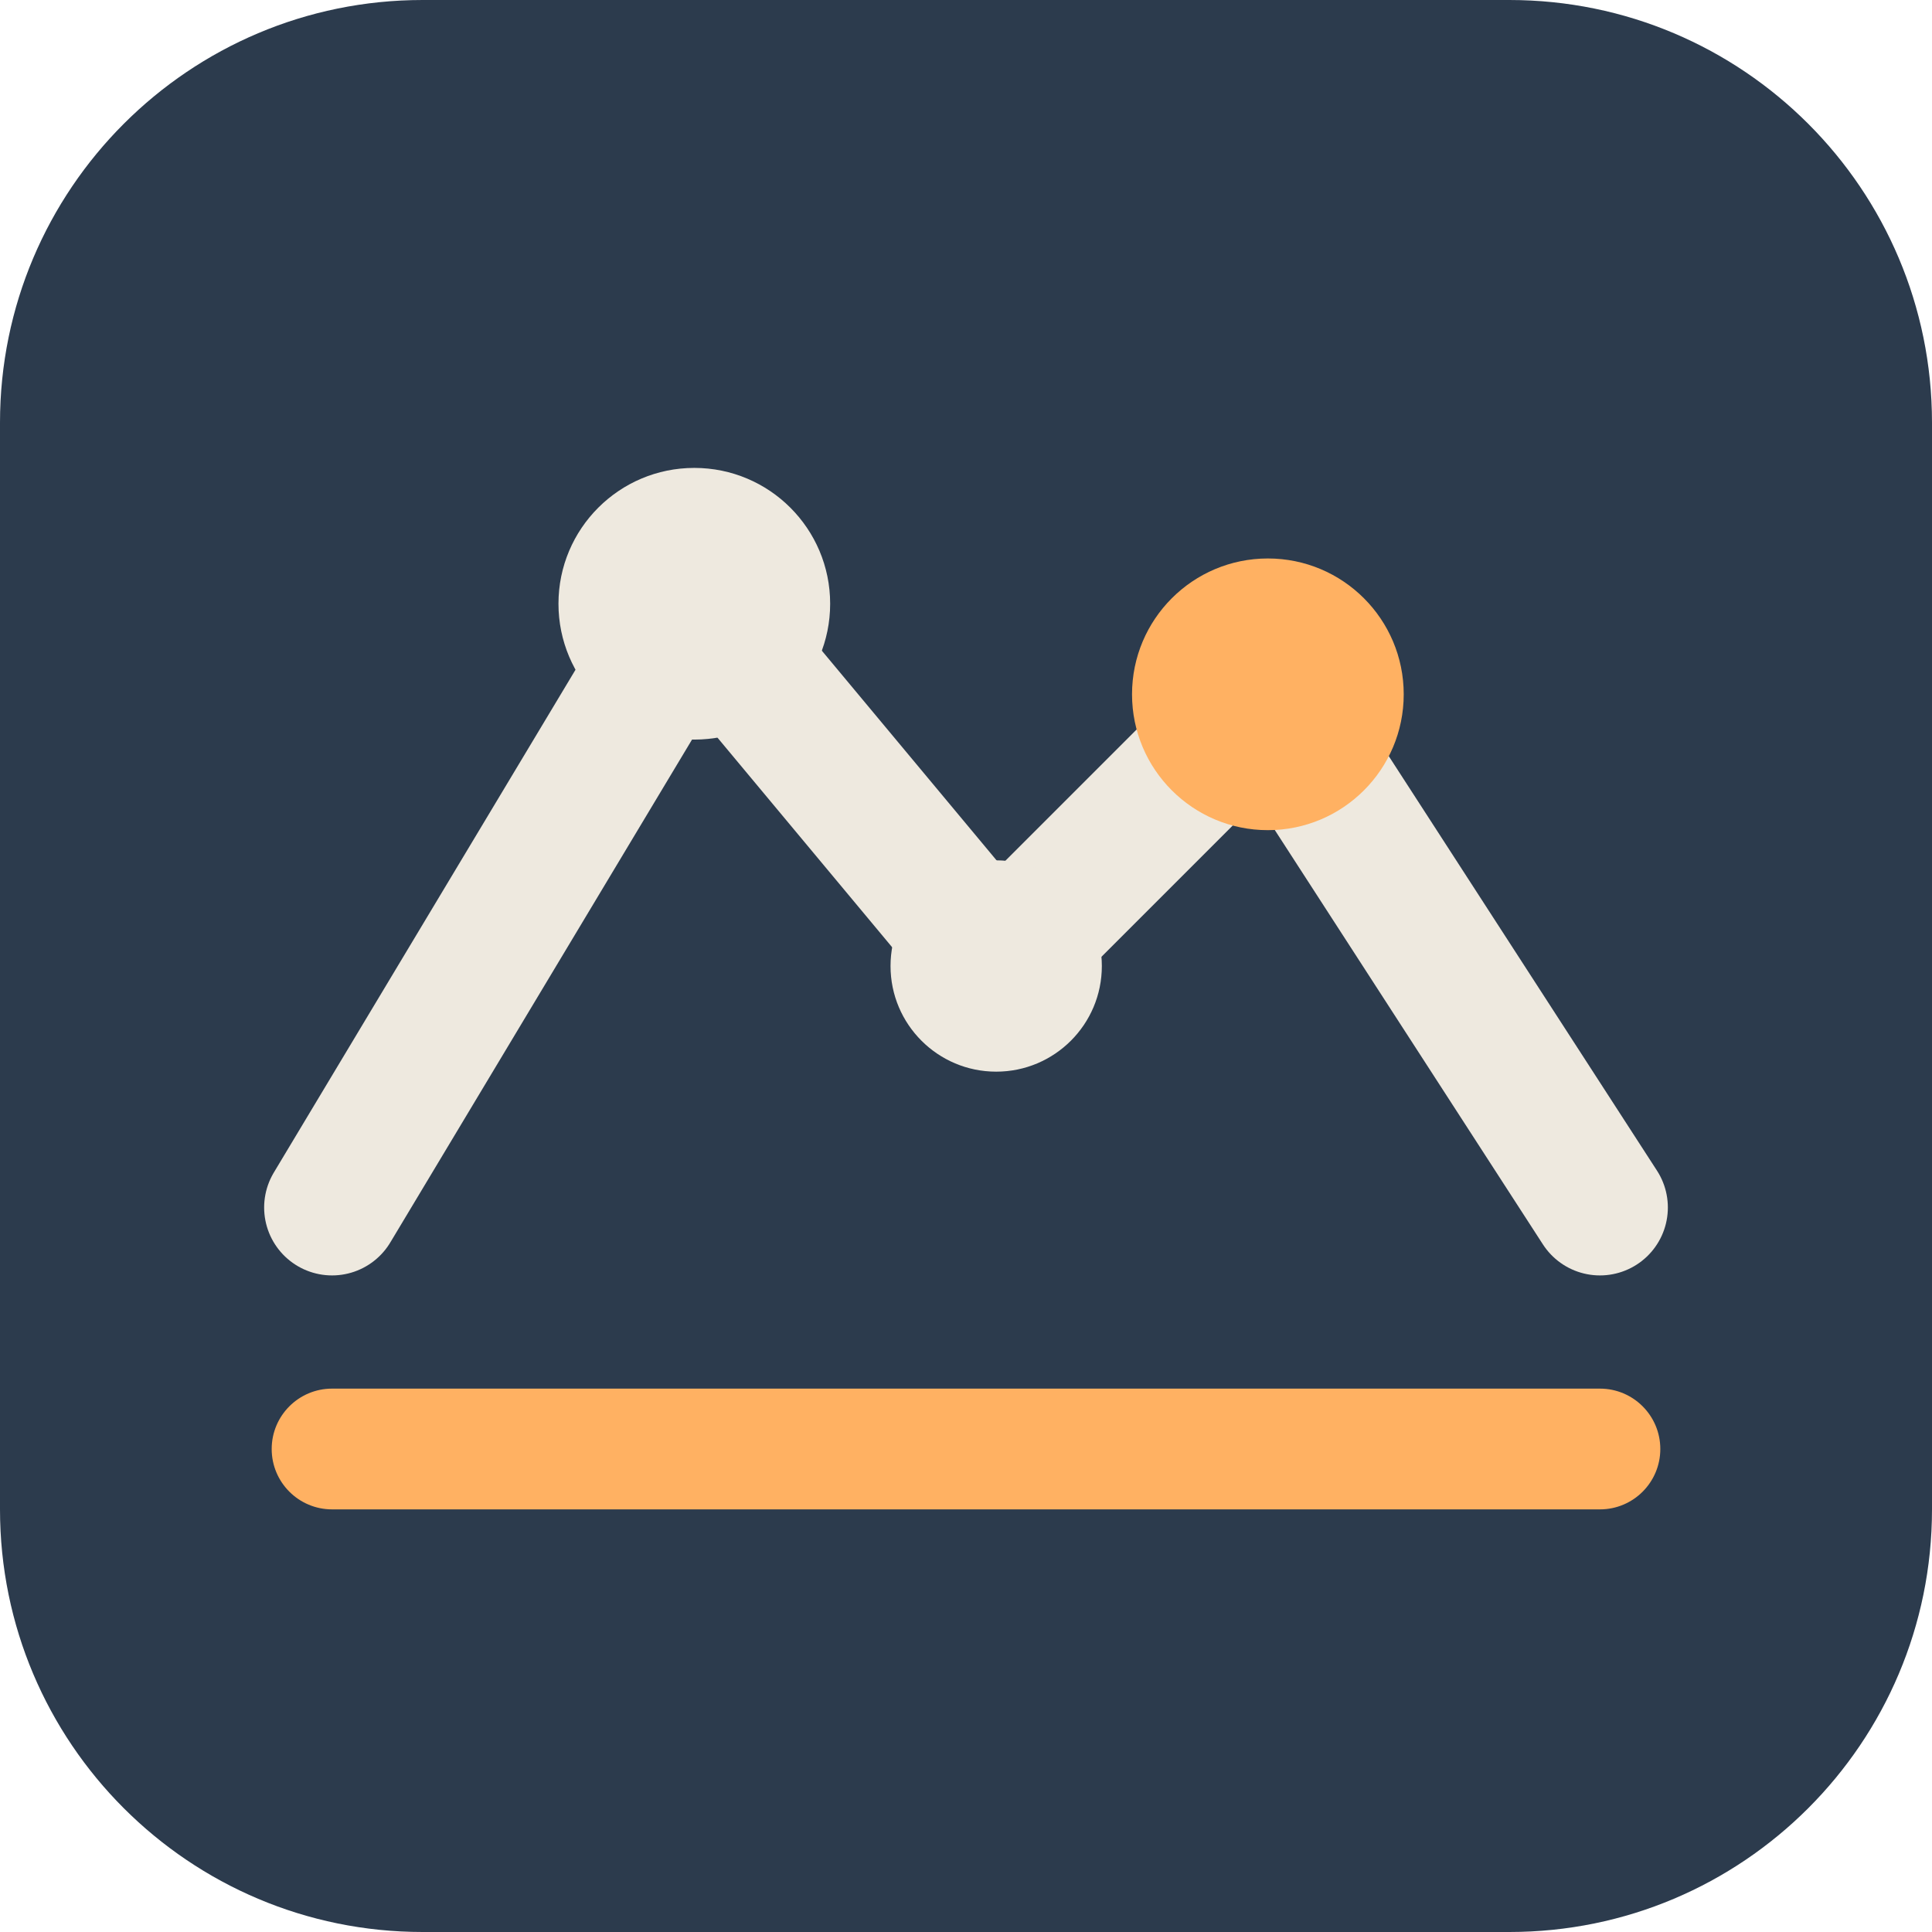
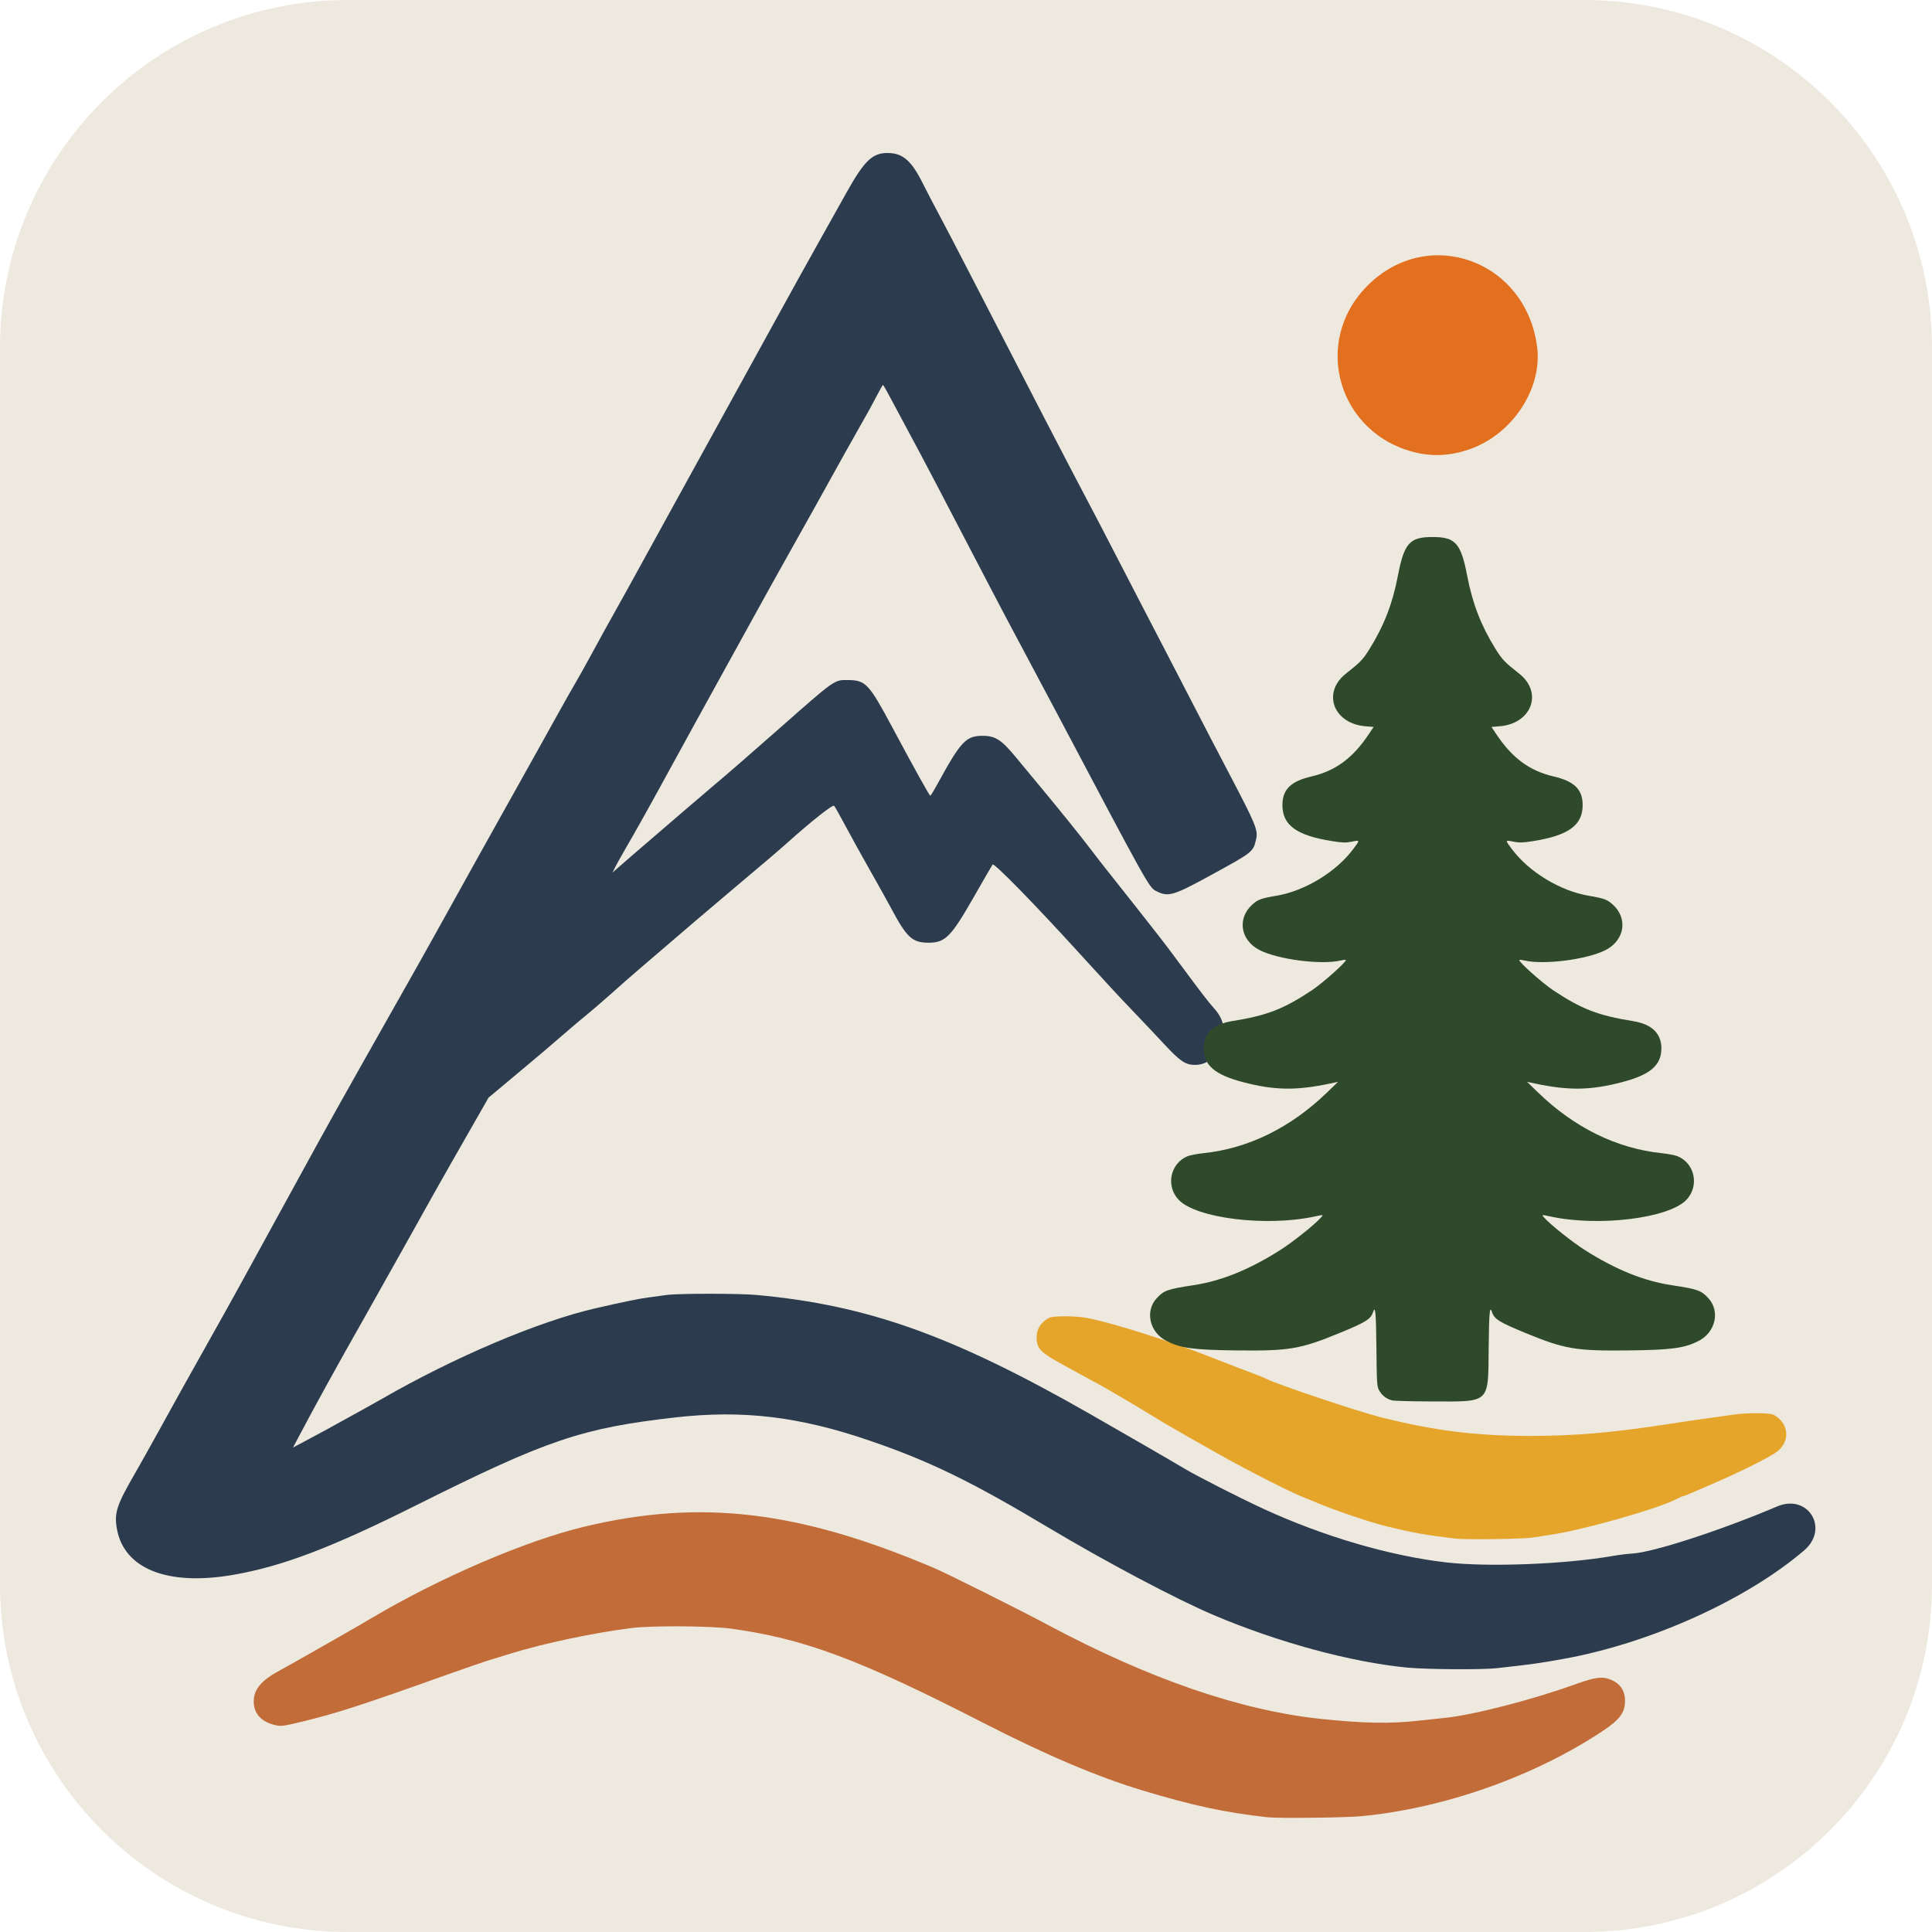
- <svg xmlns="http://www.w3.org/2000/svg" viewBox="0 0 64 64" role="img" aria-label="Lakes Region AI">
-   <rect width="64" height="64" rx="14" fill="#2C3B4D" />
-   <polyline points="11,40 23,20 33,32 42,23 53,40" fill="none" stroke="#EEE9DF" stroke-width="4.5" stroke-linejoin="round" stroke-linecap="round" />
-   <circle cx="23" cy="20" r="4.5" fill="#EEE9DF" />
-   <circle cx="33" cy="32" r="3.5" fill="#EEE9DF" />
-   <circle cx="42" cy="23" r="4.5" fill="#FFB162" />
-   <rect x="9" y="46" width="46" height="4" rx="2" fill="#FFB162" />
+ <svg xmlns="http://www.w3.org/2000/svg" viewBox="0 0 512.00 512.00" width="512" height="512" role="img" aria-label="Lakes Region AI small icon">
+   <rect width="512" height="512" rx="92.16" fill="#EEE9DF" />
+   <g transform="translate(30.72 40.34) scale(0.64228)" fill-rule="evenodd">
+     <path fill="#2C3B4D" d="M532.75,625.25 C509.62,623.02 479.50,614.85 453.00,603.61 C437.72,597.14 408.45,581.64 384.75,567.48 C352.64,548.30 335.59,540.01 310.76,531.53 C281.81,521.63 258.54,518.88 230.75,522.04 C192.16,526.44 177.91,531.27 124.00,558.23 C88.84,575.82 68.59,583.51 48.25,587.01 C21.18,591.67 3.22,584.48 0.37,567.82 C-0.74,561.36 0.31,558.19 8.08,544.75 C10.14,541.17 14.43,533.52 17.61,527.75 C24.91,514.49 28.59,507.88 38.91,489.50 C48.47,472.48 51.46,467.05 71.72,430.00 C79.91,415.01 88.59,399.26 91.00,395.00 C93.40,390.74 98.02,382.52 101.25,376.75 C104.48,370.98 110.33,360.62 114.24,353.75 C118.15,346.88 123.04,338.21 125.11,334.50 C127.18,330.79 130.32,325.16 132.10,322.00 C133.88,318.84 137.26,312.76 139.60,308.50 C141.95,304.24 147.01,295.12 150.85,288.25 C162.97,266.58 170.01,253.96 173.75,247.25 C175.74,243.68 179.68,236.59 182.51,231.50 C185.34,226.41 188.72,220.45 190.02,218.25 C191.31,216.05 193.95,211.32 195.88,207.75 C197.80,204.18 200.27,199.68 201.35,197.75 C206.28,189.01 214.77,173.64 224.85,155.25 C230.56,144.84 237.79,131.69 245.76,117.25 C250.14,109.30 260.41,90.64 274.24,65.50 C278.85,57.11 285.71,44.74 289.49,38.00 C293.26,31.26 298.68,21.59 301.53,16.50 C308.84,3.45 312.14,0.29 318.45,0.32 C324.61,0.34 328.21,3.43 332.87,12.75 C334.66,16.32 337.71,22.17 339.64,25.75 C341.57,29.33 347.09,39.90 351.90,49.25 C374.55,93.28 394.86,132.48 400.86,143.75 C403.06,147.88 408.97,159.24 414.00,169.00 C419.03,178.76 427.54,195.19 432.92,205.50 C438.29,215.81 444.17,227.18 445.99,230.75 C447.81,234.32 453.88,246.00 459.49,256.69 C470.32,277.36 471.29,279.71 470.47,283.36 C469.28,288.69 469.14,288.80 452.49,297.91 C436.06,306.91 434.20,307.45 429.07,304.78 C426.28,303.33 425.59,302.10 387.75,230.50 C382.59,220.74 375.94,208.25 372.99,202.75 C370.03,197.25 364.74,187.24 361.23,180.50 C340.54,140.75 332.33,125.08 327.54,116.25 C325.60,112.67 322.38,106.66 320.38,102.88 C318.38,99.09 316.64,96.00 316.50,96.01 C316.36,96.01 315.12,98.19 313.75,100.86 C312.38,103.53 309.82,108.20 308.06,111.23 C306.31,114.27 303.26,119.68 301.28,123.25 C293.73,136.90 282.17,157.65 276.75,167.25 C273.66,172.75 267.46,183.89 263.00,192.00 C246.58,221.81 243.78,226.88 240.25,233.25 C238.26,236.82 233.20,246.05 229.01,253.75 C221.15,268.18 214.33,280.39 209.75,288.25 C208.31,290.73 206.62,293.76 206.00,295.00 L204.88,297.25 L206.32,295.96 C207.63,294.78 217.47,286.29 224.52,280.25 C226.12,278.88 230.18,275.39 233.52,272.50 C236.87,269.61 242.14,265.11 245.23,262.50 C253.79,255.26 260.13,249.75 273.17,238.26 C297.06,217.19 296.30,217.72 302.25,217.79 C309.34,217.88 310.76,219.40 320.18,237.00 C329.84,255.04 335.66,265.50 336.03,265.50 C336.20,265.50 337.54,263.31 339.01,260.63 C348.60,243.05 350.76,240.76 357.73,240.80 C362.92,240.83 365.40,242.44 371.38,249.70 C373.21,251.93 377.43,257.01 380.75,261.00 C389.05,270.97 398.67,282.91 402.50,288.00 C404.25,290.34 407.85,294.95 410.50,298.25 C413.14,301.55 417.99,307.69 421.28,311.89 C424.56,316.09 428.54,321.16 430.12,323.14 C431.70,325.13 436.07,330.91 439.83,336.00 C447.86,346.86 450.58,350.39 453.12,353.25 C457.10,357.72 457.94,361.91 456.02,367.69 C454.14,373.35 450.22,376.58 445.25,376.58 C441.32,376.58 439.18,375.15 432.73,368.23 C429.44,364.69 423.82,358.75 420.25,355.02 C413.76,348.25 408.25,342.30 397.51,330.50 C378.90,310.05 362.29,293.07 361.72,293.91 C361.40,294.37 357.92,300.38 354.00,307.25 C344.55,323.79 342.18,326.19 335.25,326.16 C328.54,326.14 326.32,324.08 319.75,311.75 C318.13,308.73 314.19,301.64 310.98,296.00 C307.77,290.36 303.29,282.26 301.03,278.00 C298.76,273.74 296.65,269.98 296.33,269.66 C295.75,269.07 287.06,275.94 277.00,284.94 C273.25,288.30 268.40,292.43 252.28,306.00 C244.57,312.49 237.23,318.76 215.77,337.18 C212.20,340.25 207.92,343.99 206.27,345.50 C203.08,348.42 194.32,355.94 191.69,358.02 C190.84,358.70 187.81,361.27 184.97,363.75 C179.38,368.62 174.18,373.02 161.75,383.40 L153.75,390.08 L147.57,400.91 C144.18,406.87 140.10,414.00 138.52,416.75 C135.36,422.23 130.46,430.96 117.75,453.75 C113.15,462.00 106.52,473.81 103.01,480.00 C91.27,500.70 82.93,515.81 75.11,530.60 L73.07,534.45 L77.91,531.89 C80.57,530.49 84.78,528.22 87.25,526.86 C99.80,519.96 106.56,516.21 109.50,514.52 C139.69,497.12 174.45,482.37 197.95,476.99 C209.67,474.30 215.63,473.08 219.50,472.56 C221.84,472.25 225.37,471.77 227.35,471.50 C232.02,470.85 257.16,470.85 264.25,471.50 C310.04,475.68 344.93,488.11 401.50,520.38 C415.42,528.33 435.83,540.12 441.00,543.22 C446.19,546.32 463.73,555.25 473.25,559.64 C498.09,571.10 525.44,579.13 548.83,581.85 C566.14,583.86 598.09,582.62 617.75,579.17 C620.23,578.74 623.78,578.30 625.66,578.20 C634.17,577.75 662.29,568.61 685.43,558.77 C698.18,553.35 707.12,567.89 696.57,576.91 C672.66,597.36 633.02,615.23 597.25,621.67 C587.01,623.51 584.52,623.86 569.72,625.50 C563.59,626.18 540.78,626.02 532.75,625.25 Z" />
+     <path fill="#C16C39" d="M475.00,687.00 C457.41,685.01 444.32,682.20 423.50,675.92 C405.02,670.35 383.88,661.38 358.00,648.11 C306.61,621.78 284.10,613.37 253.75,609.18 C245.62,608.05 221.16,607.89 213.00,608.90 C197.26,610.86 176.64,615.21 162.75,619.50 C161.10,620.01 157.50,621.12 154.75,621.96 C152.00,622.80 144.35,625.42 137.75,627.78 C100.93,640.94 91.04,644.14 76.10,647.73 C69.26,649.38 68.19,649.52 65.95,649.04 C60.11,647.78 56.86,644.29 56.86,639.27 C56.86,634.26 59.93,630.57 67.50,626.48 C70.11,625.07 75.29,622.17 79.00,620.03 C82.71,617.90 88.67,614.51 92.25,612.49 C95.83,610.47 101.69,607.08 105.28,604.95 C133.68,588.10 169.14,572.87 193.50,567.06 C241.34,555.65 281.96,560.49 337.76,584.25 C343.03,586.49 373.12,601.54 384.25,607.49 C426.31,629.99 464.38,643.07 497.75,646.49 C514.95,648.25 525.53,648.45 536.75,647.24 C540.60,646.83 545.77,646.28 548.25,646.02 C560.20,644.79 584.25,638.59 602.25,632.11 C610.40,629.17 613.36,628.80 616.91,630.29 C620.74,631.88 622.66,634.80 622.66,639.00 C622.66,643.83 620.52,646.72 613.50,651.39 C585.31,670.14 548.10,683.29 514.00,686.56 C507.38,687.20 479.54,687.51 475.00,687.00 Z" />
+     <path fill="#E5A52B" d="M552.50,572.02 C539.87,570.47 535.09,569.62 524.19,566.96 C517.67,565.37 502.42,560.21 495.50,557.24 C493.16,556.24 490.43,555.12 489.44,554.76 C485.40,553.27 465.60,543.19 455.75,537.60 C449.98,534.33 443.56,530.70 441.50,529.53 C435.16,525.93 430.96,523.46 425.75,520.24 C423.00,518.55 419.06,516.19 417.00,515.00 C414.94,513.81 412.24,512.23 411.00,511.48 C408.72,510.11 404.57,507.82 391.58,500.76 C381.40,495.22 379.88,493.70 379.88,489.00 C379.88,485.52 381.61,482.80 385.00,480.94 C386.57,480.08 395.84,480.09 400.50,480.96 C410.72,482.86 434.30,490.31 451.75,497.15 C460.77,500.68 465.83,502.63 469.63,504.04 C471.76,504.83 474.19,505.83 475.04,506.27 C479.10,508.37 512.16,519.48 521.17,521.77 C543.74,527.51 561.08,529.68 584.00,529.67 C601.40,529.65 616.33,528.41 637.50,525.23 C640.11,524.83 645.17,524.07 648.75,523.53 C652.33,523.00 657.16,522.31 659.50,522.00 C661.84,521.69 665.33,521.20 667.25,520.90 C672.54,520.08 682.48,520.10 684.00,520.94 C690.20,524.35 690.98,531.54 685.64,535.98 C683.27,537.94 671.79,543.77 661.00,548.47 C647.86,554.20 647.15,554.50 646.68,554.50 C646.44,554.50 645.23,555.03 644.00,555.68 C636.30,559.72 604.89,568.63 591.75,570.49 C589.55,570.80 586.40,571.29 584.75,571.57 C580.97,572.22 556.85,572.56 552.50,572.02 Z" />
+     <path fill="#2F4A2A" d="M526.56,515.00 C524.36,514.48 522.49,513.06 521.25,510.95 C520.32,509.36 520.24,508.19 520.09,493.38 C519.95,478.99 519.65,475.65 518.76,478.46 C517.81,481.47 515.87,482.69 504.75,487.26 C488.66,493.87 484.12,494.63 462.50,494.39 C444.65,494.19 439.38,493.48 433.48,490.48 C426.54,486.96 424.51,478.31 429.35,472.95 C432.36,469.63 433.75,469.13 444.50,467.49 C456.09,465.73 467.55,461.11 480.25,453.07 C485.58,449.69 494.59,442.52 497.20,439.57 C498.33,438.30 498.46,438.31 494.12,439.23 C474.34,443.38 445.85,439.84 438.57,432.32 C433.09,426.66 434.94,417.27 442.12,414.27 C443.14,413.85 446.11,413.27 448.72,413.00 C467.22,411.08 484.73,402.48 499.75,387.93 L504.25,383.57 L500.75,384.31 C486.92,387.23 477.88,387.07 465.03,383.69 C453.37,380.63 448.83,376.72 448.83,369.75 C448.83,363.58 452.80,359.76 460.50,358.52 C474.98,356.19 481.73,353.58 493.57,345.72 C497.99,342.78 507.99,333.83 507.45,333.29 C507.33,333.16 506.33,333.26 505.24,333.52 C497.23,335.37 479.61,333.11 471.96,329.25 C463.97,325.22 462.51,316.18 468.90,310.40 C471.18,308.34 472.56,307.84 478.85,306.78 C490.55,304.82 503.43,296.99 510.49,287.57 C513.38,283.71 513.39,283.75 509.79,284.49 C507.52,284.96 506.05,284.92 501.88,284.26 C487.21,281.94 481.34,277.72 481.31,269.49 C481.28,262.97 484.66,259.59 493.24,257.58 C503.25,255.22 510.24,250.09 516.89,240.20 L518.94,237.14 L515.52,236.85 C502.32,235.75 497.59,222.94 507.50,215.14 C513.49,210.42 514.57,209.30 517.32,204.86 C523.26,195.26 526.74,186.27 528.94,174.83 C531.54,161.28 533.78,158.77 543.25,158.77 C552.72,158.77 554.96,161.28 557.56,174.83 C559.76,186.27 563.24,195.26 569.18,204.86 C571.93,209.30 573.01,210.42 579.00,215.14 C588.91,222.94 584.18,235.75 570.98,236.85 L567.56,237.14 L569.61,240.20 C576.26,250.09 583.25,255.22 593.26,257.58 C601.84,259.59 605.22,262.97 605.19,269.49 C605.16,277.72 599.29,281.94 584.62,284.26 C580.45,284.92 578.98,284.96 576.71,284.49 C573.11,283.75 573.12,283.71 576.01,287.57 C583.07,296.99 595.95,304.82 607.65,306.78 C613.94,307.84 615.32,308.34 617.60,310.40 C623.99,316.18 622.53,325.22 614.54,329.25 C606.89,333.11 589.27,335.37 581.26,333.52 C580.17,333.26 579.17,333.16 579.05,333.29 C578.51,333.83 588.51,342.78 592.93,345.72 C604.77,353.58 611.52,356.19 626.00,358.52 C633.70,359.76 637.67,363.58 637.67,369.75 C637.67,376.72 633.13,380.63 621.47,383.69 C608.62,387.07 599.58,387.23 585.75,384.31 L582.25,383.57 L586.75,387.93 C601.77,402.48 619.28,411.08 637.78,413.00 C640.39,413.27 643.36,413.85 644.38,414.27 C651.56,417.27 653.41,426.66 647.93,432.32 C640.65,439.84 612.16,443.38 592.38,439.23 C588.04,438.31 588.17,438.30 589.30,439.57 C591.91,442.52 600.92,449.69 606.25,453.07 C618.95,461.11 630.41,465.73 642.00,467.49 C652.75,469.13 654.14,469.63 657.15,472.95 C661.99,478.31 659.96,486.96 653.02,490.48 C647.12,493.48 641.85,494.19 624.00,494.39 C602.38,494.63 597.84,493.87 581.75,487.26 C570.63,482.69 568.69,481.47 567.74,478.46 C566.85,475.65 566.55,478.99 566.41,493.38 C566.18,516.53 567.26,515.50 543.00,515.44 C534.89,515.42 527.49,515.22 526.56,515.00 Z" />
+     <path fill="#E2701F" d="M536.75,124.01 C504.36,116.64 493.11,78.33 516.48,54.99 C541.58,29.93 582.10,44.78 586.43,80.62 C588.48,97.58 576.34,116.10 559.05,122.37 C551.48,125.12 544.05,125.67 536.75,124.01 Z" />
+   </g>
</svg>
